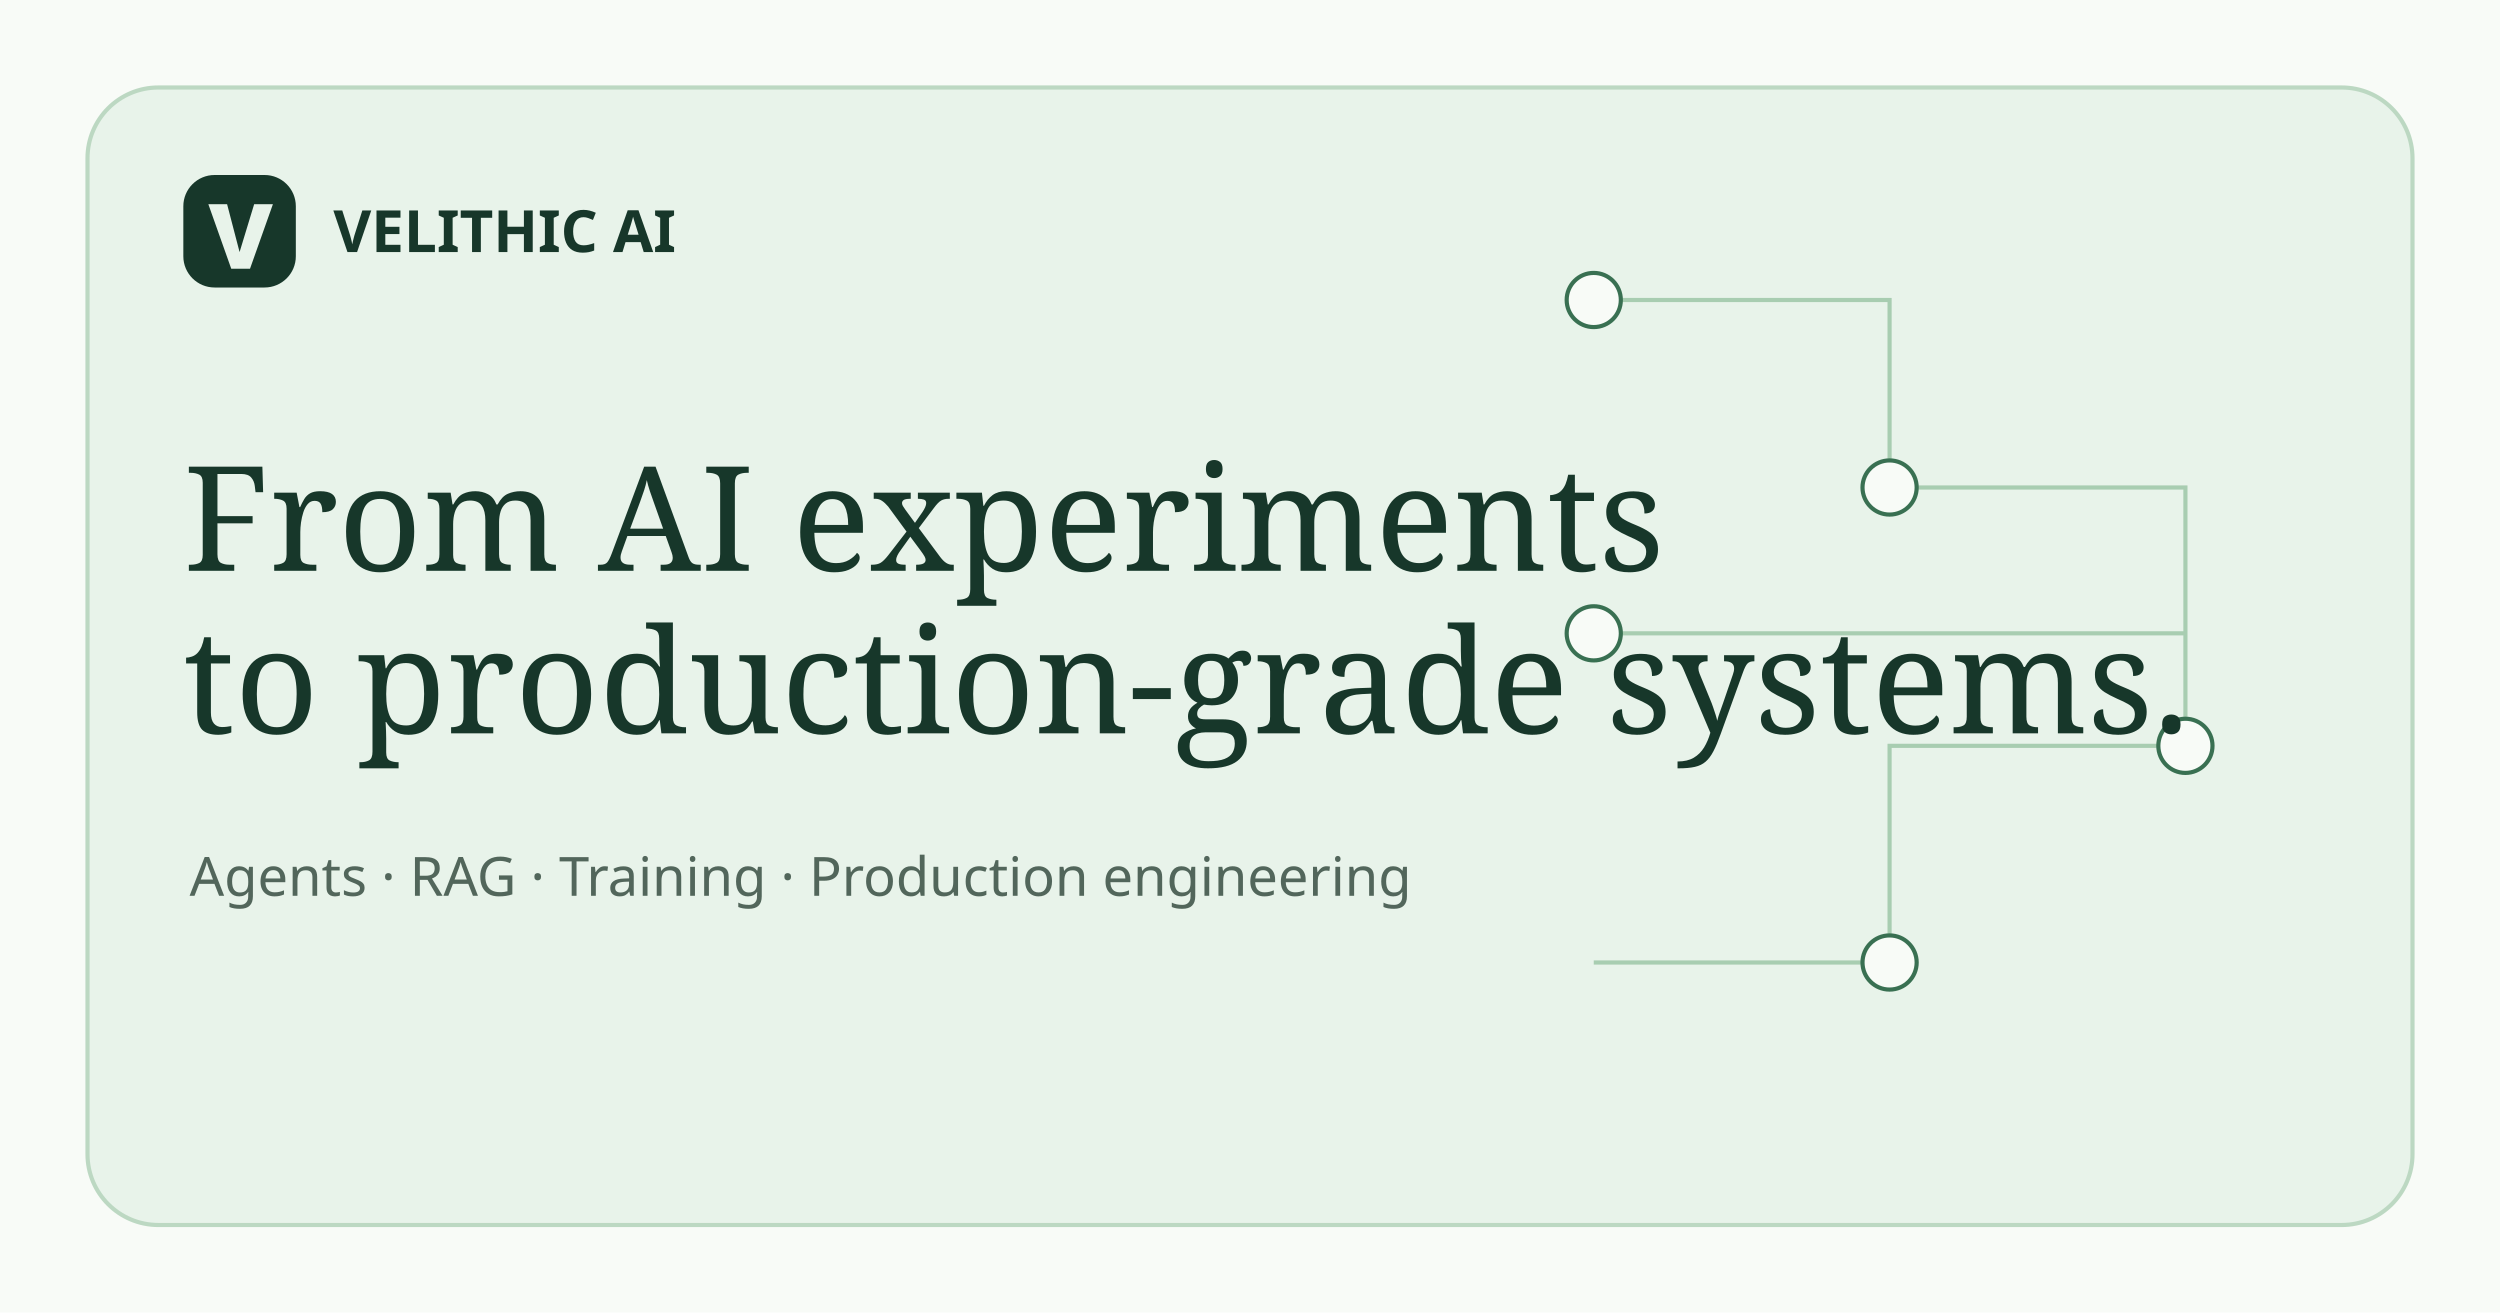
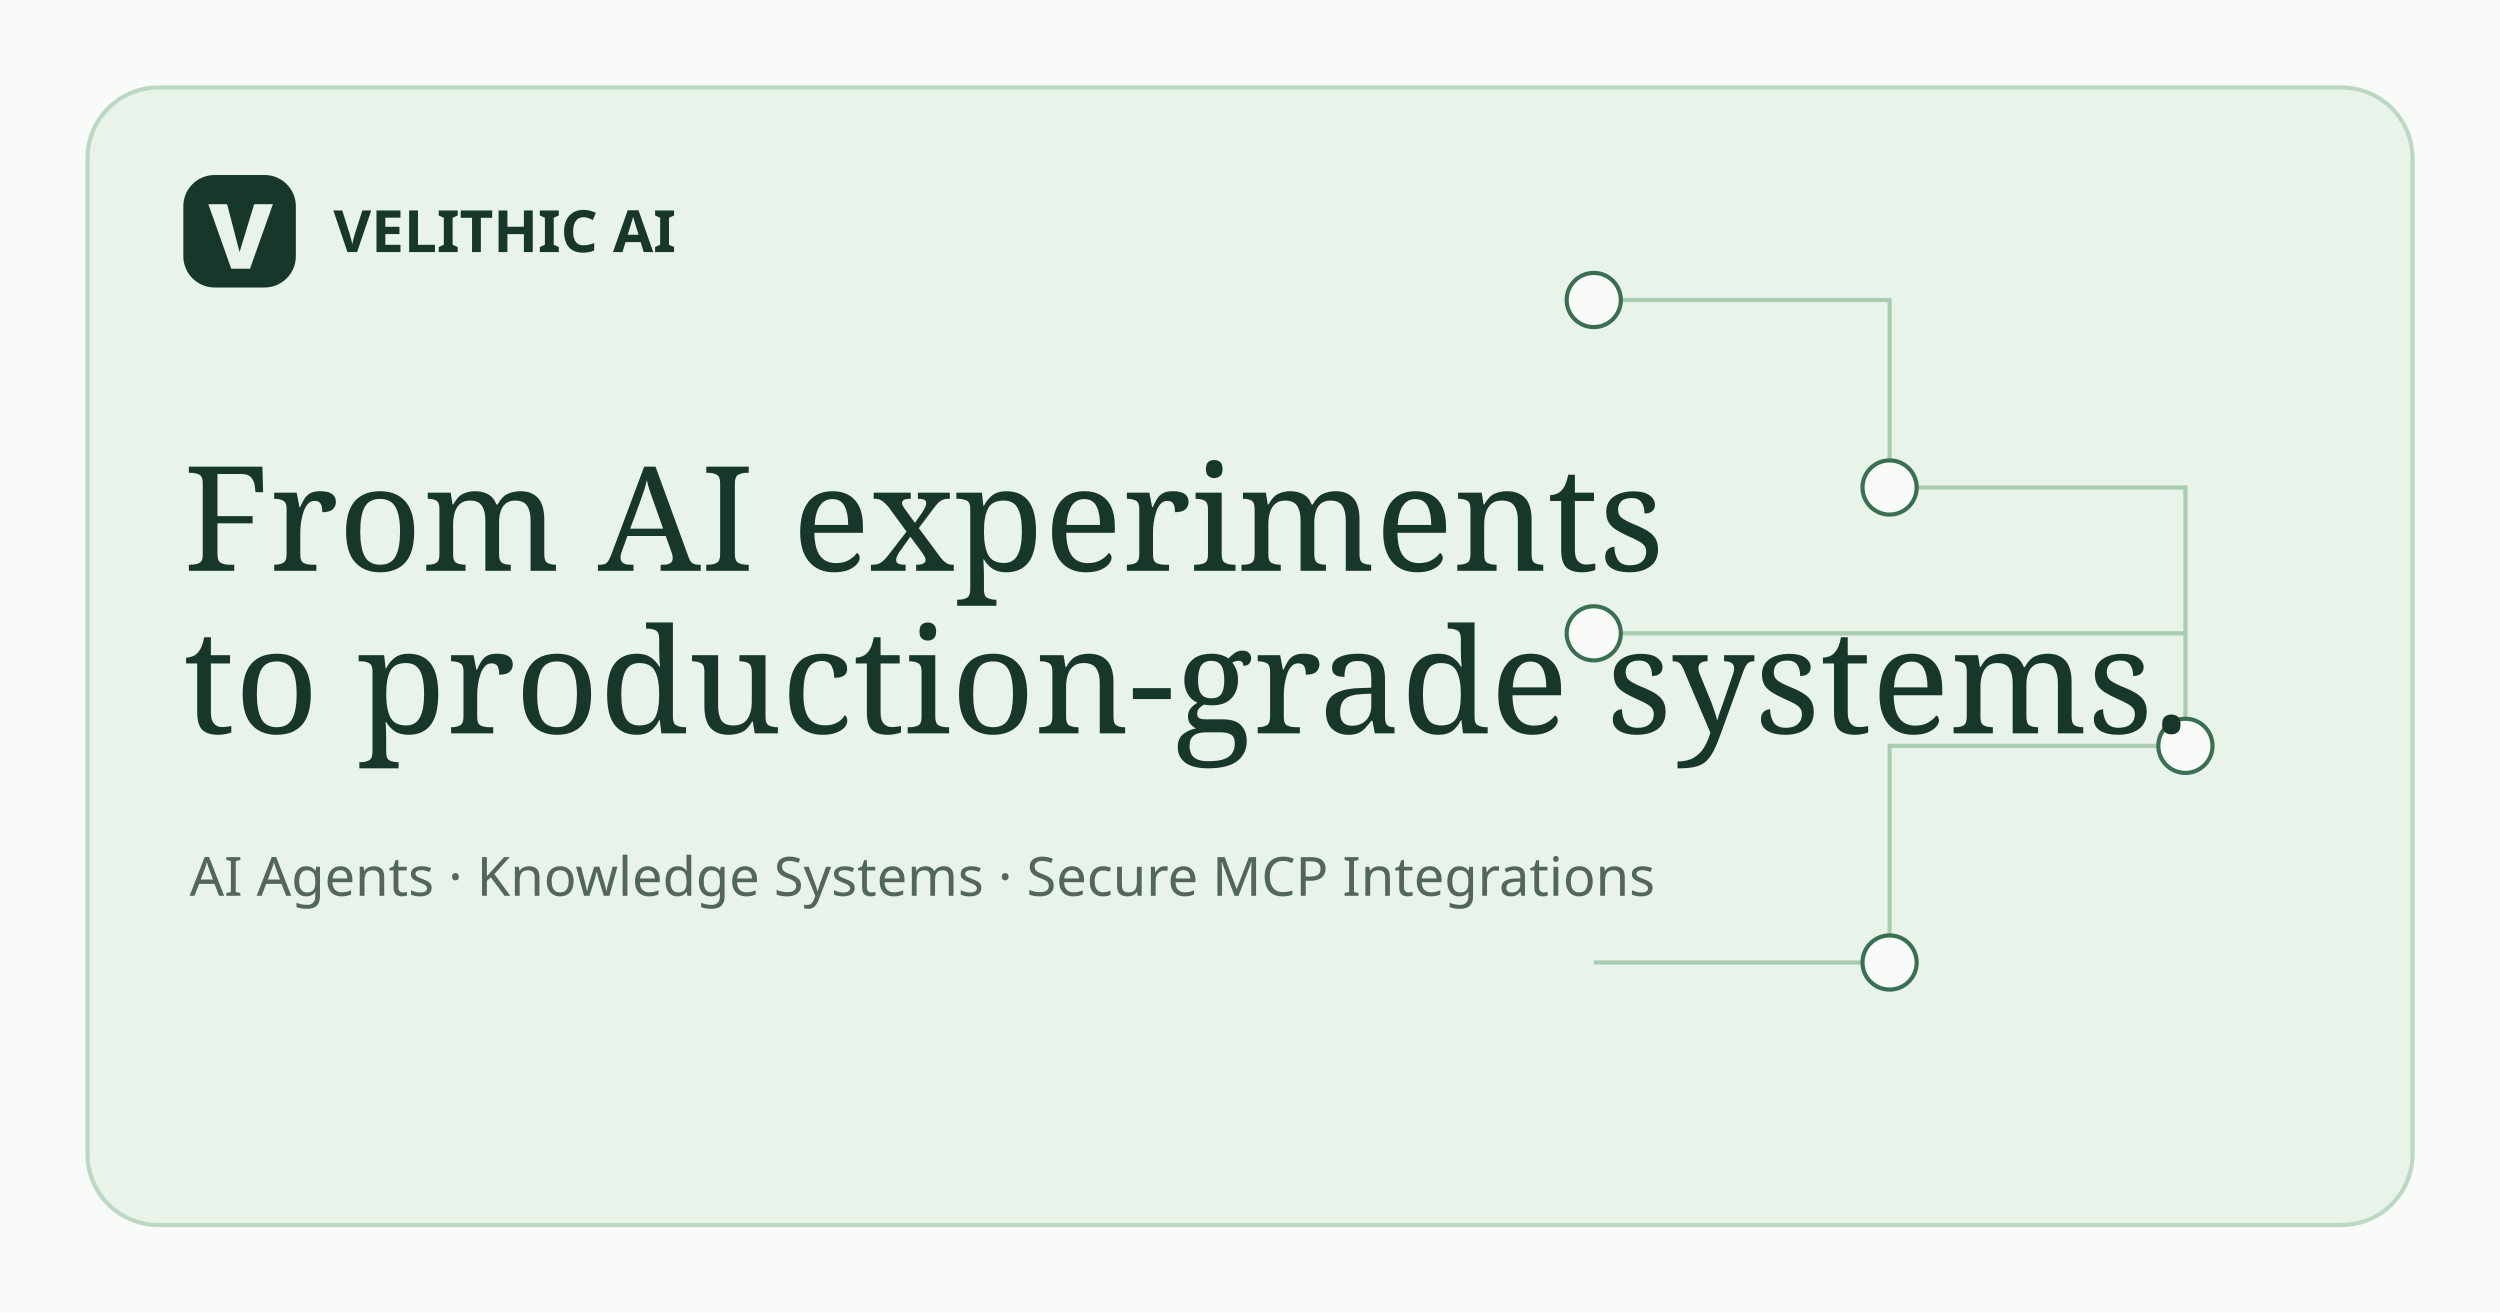
<svg xmlns="http://www.w3.org/2000/svg" width="1200" height="630" viewBox="0 0 1200 630">
  <rect width="1200" height="630" fill="#f8fbf7" />
  <rect x="42" y="42" width="1116" height="546" rx="34" fill="#e8f3ea" stroke="#bcd8c2" stroke-width="2" />
  <g fill="none" stroke="#8dbd99" stroke-width="2" opacity=".7">
    <path d="M765 144h142v90h142v124H907v104H765" />
    <path d="M765 304h284" />
  </g>
  <g fill="#f8fbf7" stroke="#397052" stroke-width="2">
    <circle cx="765" cy="144" r="13" />
    <circle cx="907" cy="234" r="13" />
    <circle cx="1049" cy="358" r="13" />
    <circle cx="907" cy="462" r="13" />
    <circle cx="765" cy="304" r="13" />
  </g>
  <rect x="88" y="84" width="54" height="54" rx="15" fill="#17372a" />
  <path d="M100 98h9l6 23 7-23h9l-11 31h-9l-11-31Z" fill="#e8f3ea" />
  <text x="160" y="121" fill="#17372a" font-family="sans-serif" font-size="28" font-weight="700">VELITHIC AI</text>
  <text x="88" y="274" fill="#17372a" font-family="Georgia, serif" font-size="70">From AI experiments</text>
  <text x="88" y="352" fill="#17372a" font-family="Georgia, serif" font-size="70">to production-grade systems.</text>
-   <text x="91" y="430" fill="#52665b" font-family="sans-serif" font-size="26">Agents · RAG · Training · Production engineering</text>
+   <text x="91" y="430" fill="#52665b" font-family="sans-serif" font-size="26">AI Agents · Knowledge Systems · Secure MCP Integrations</text>
</svg>
